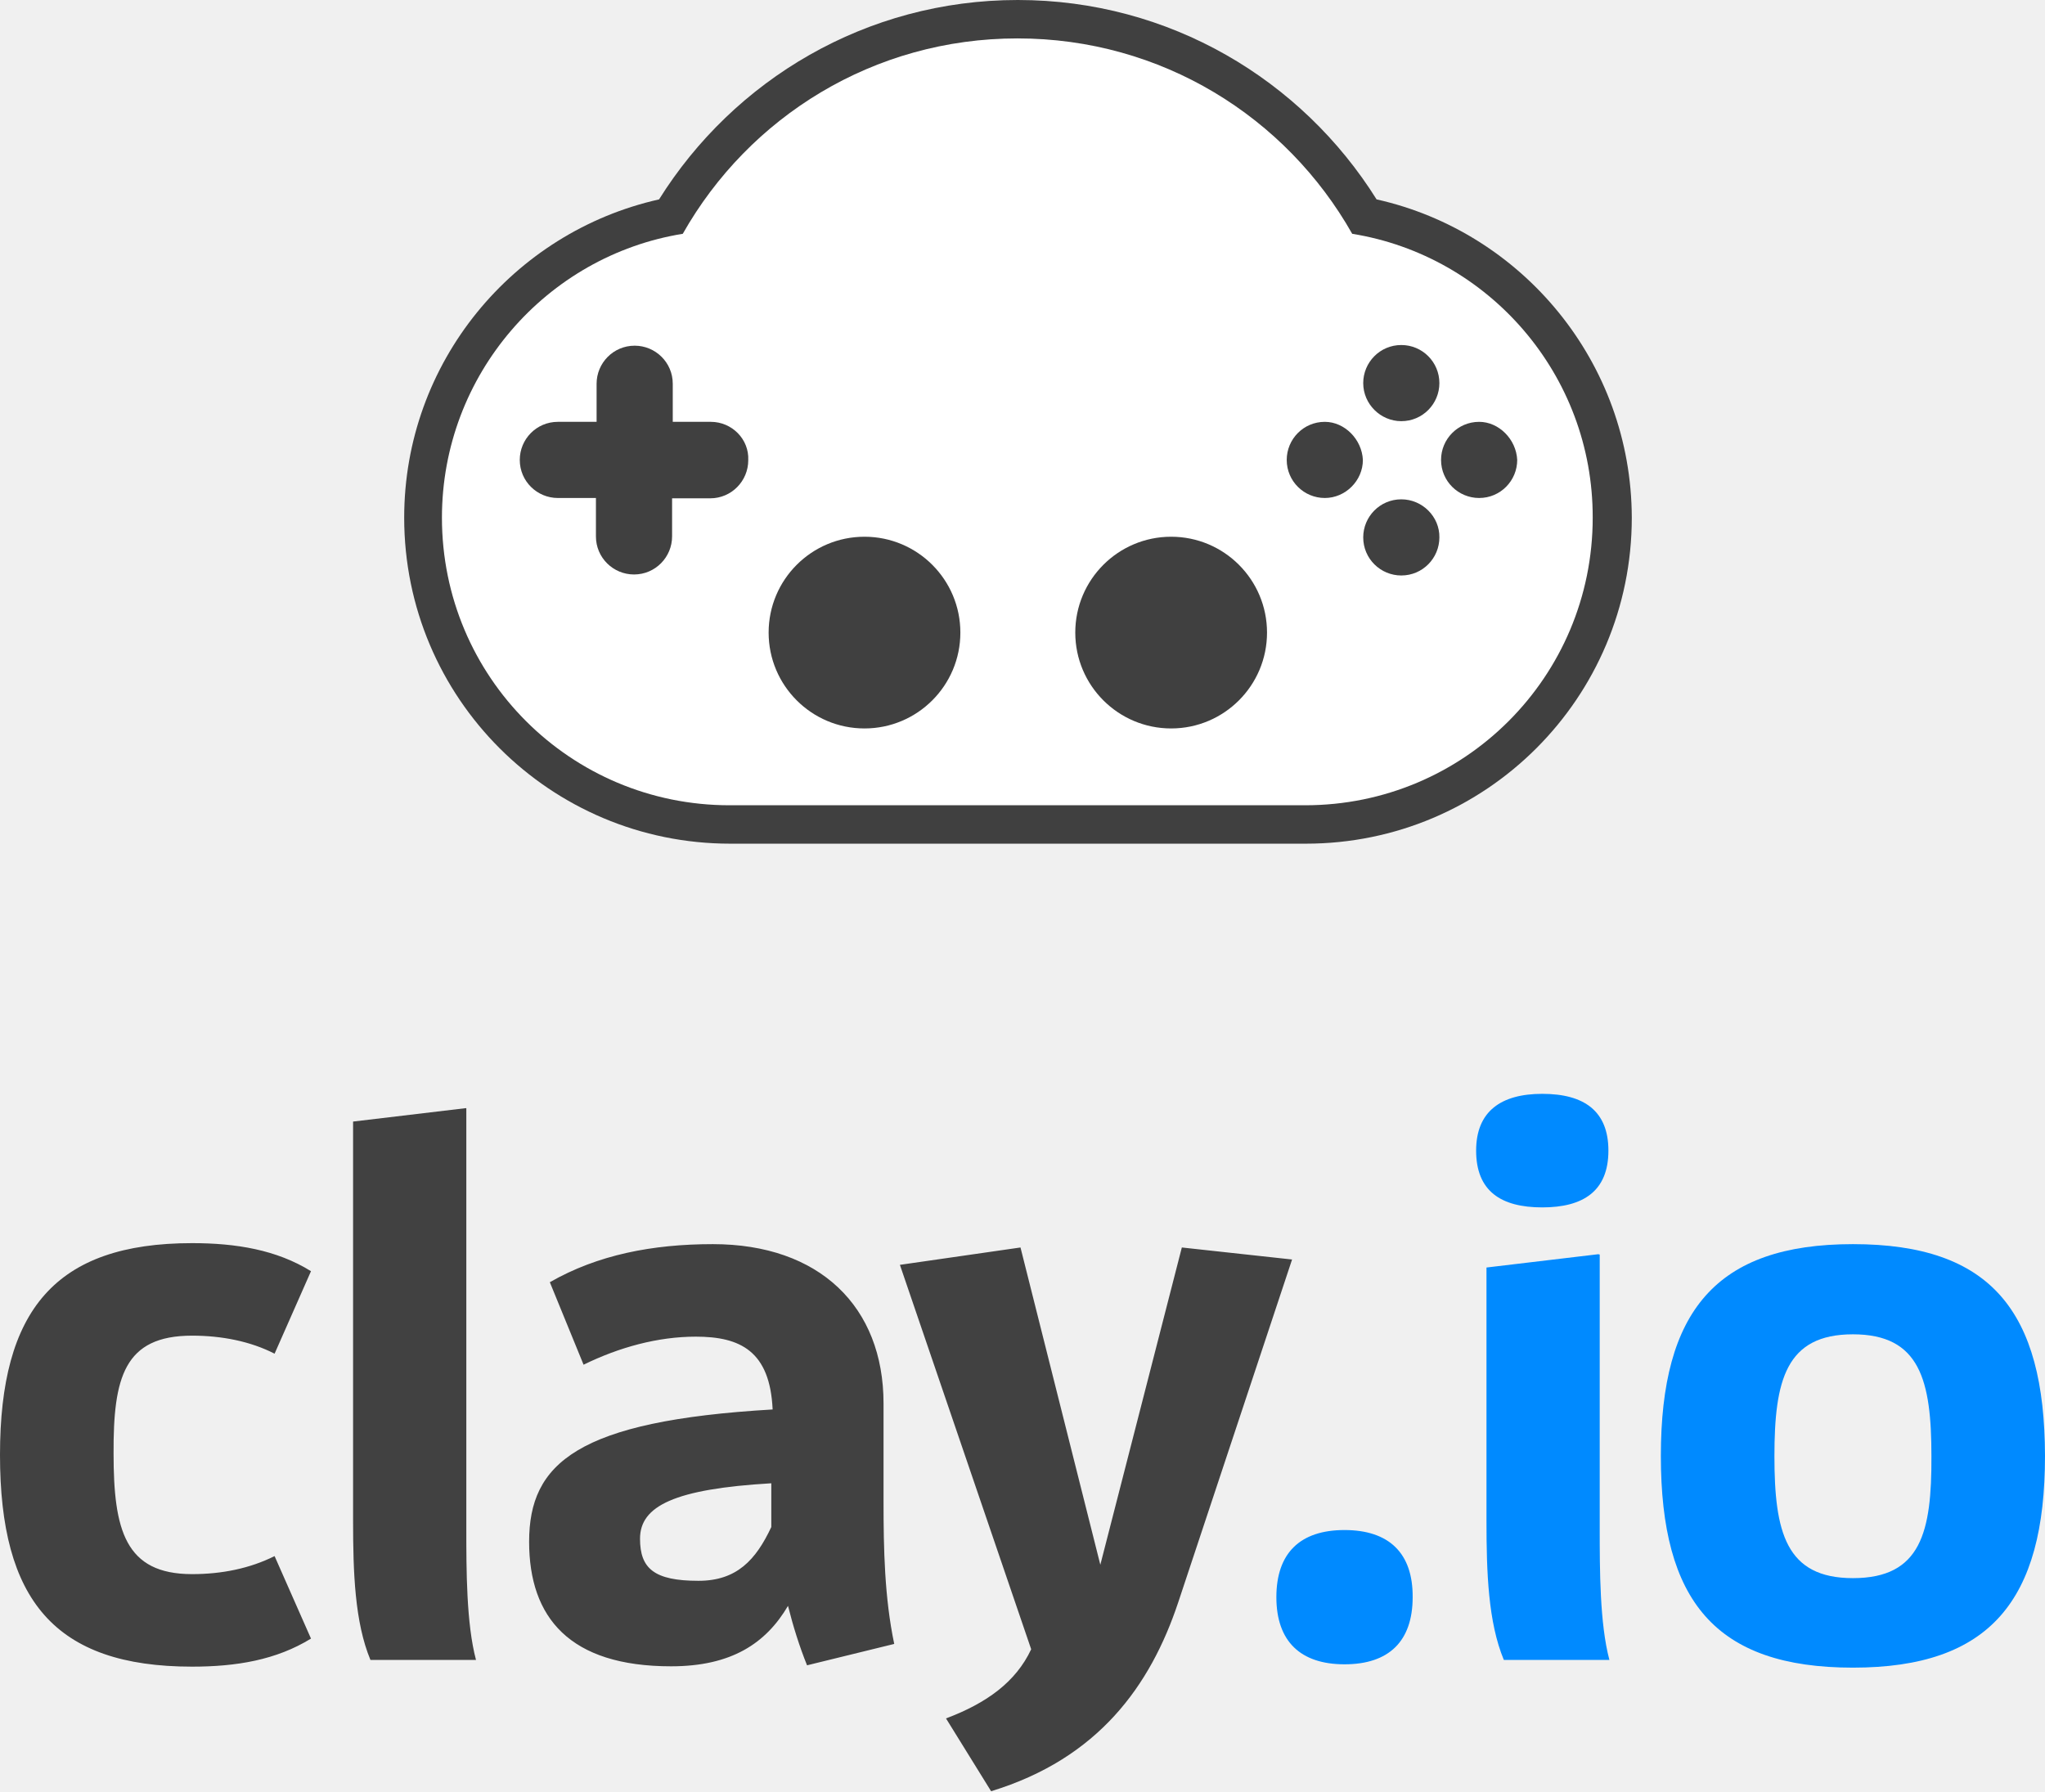
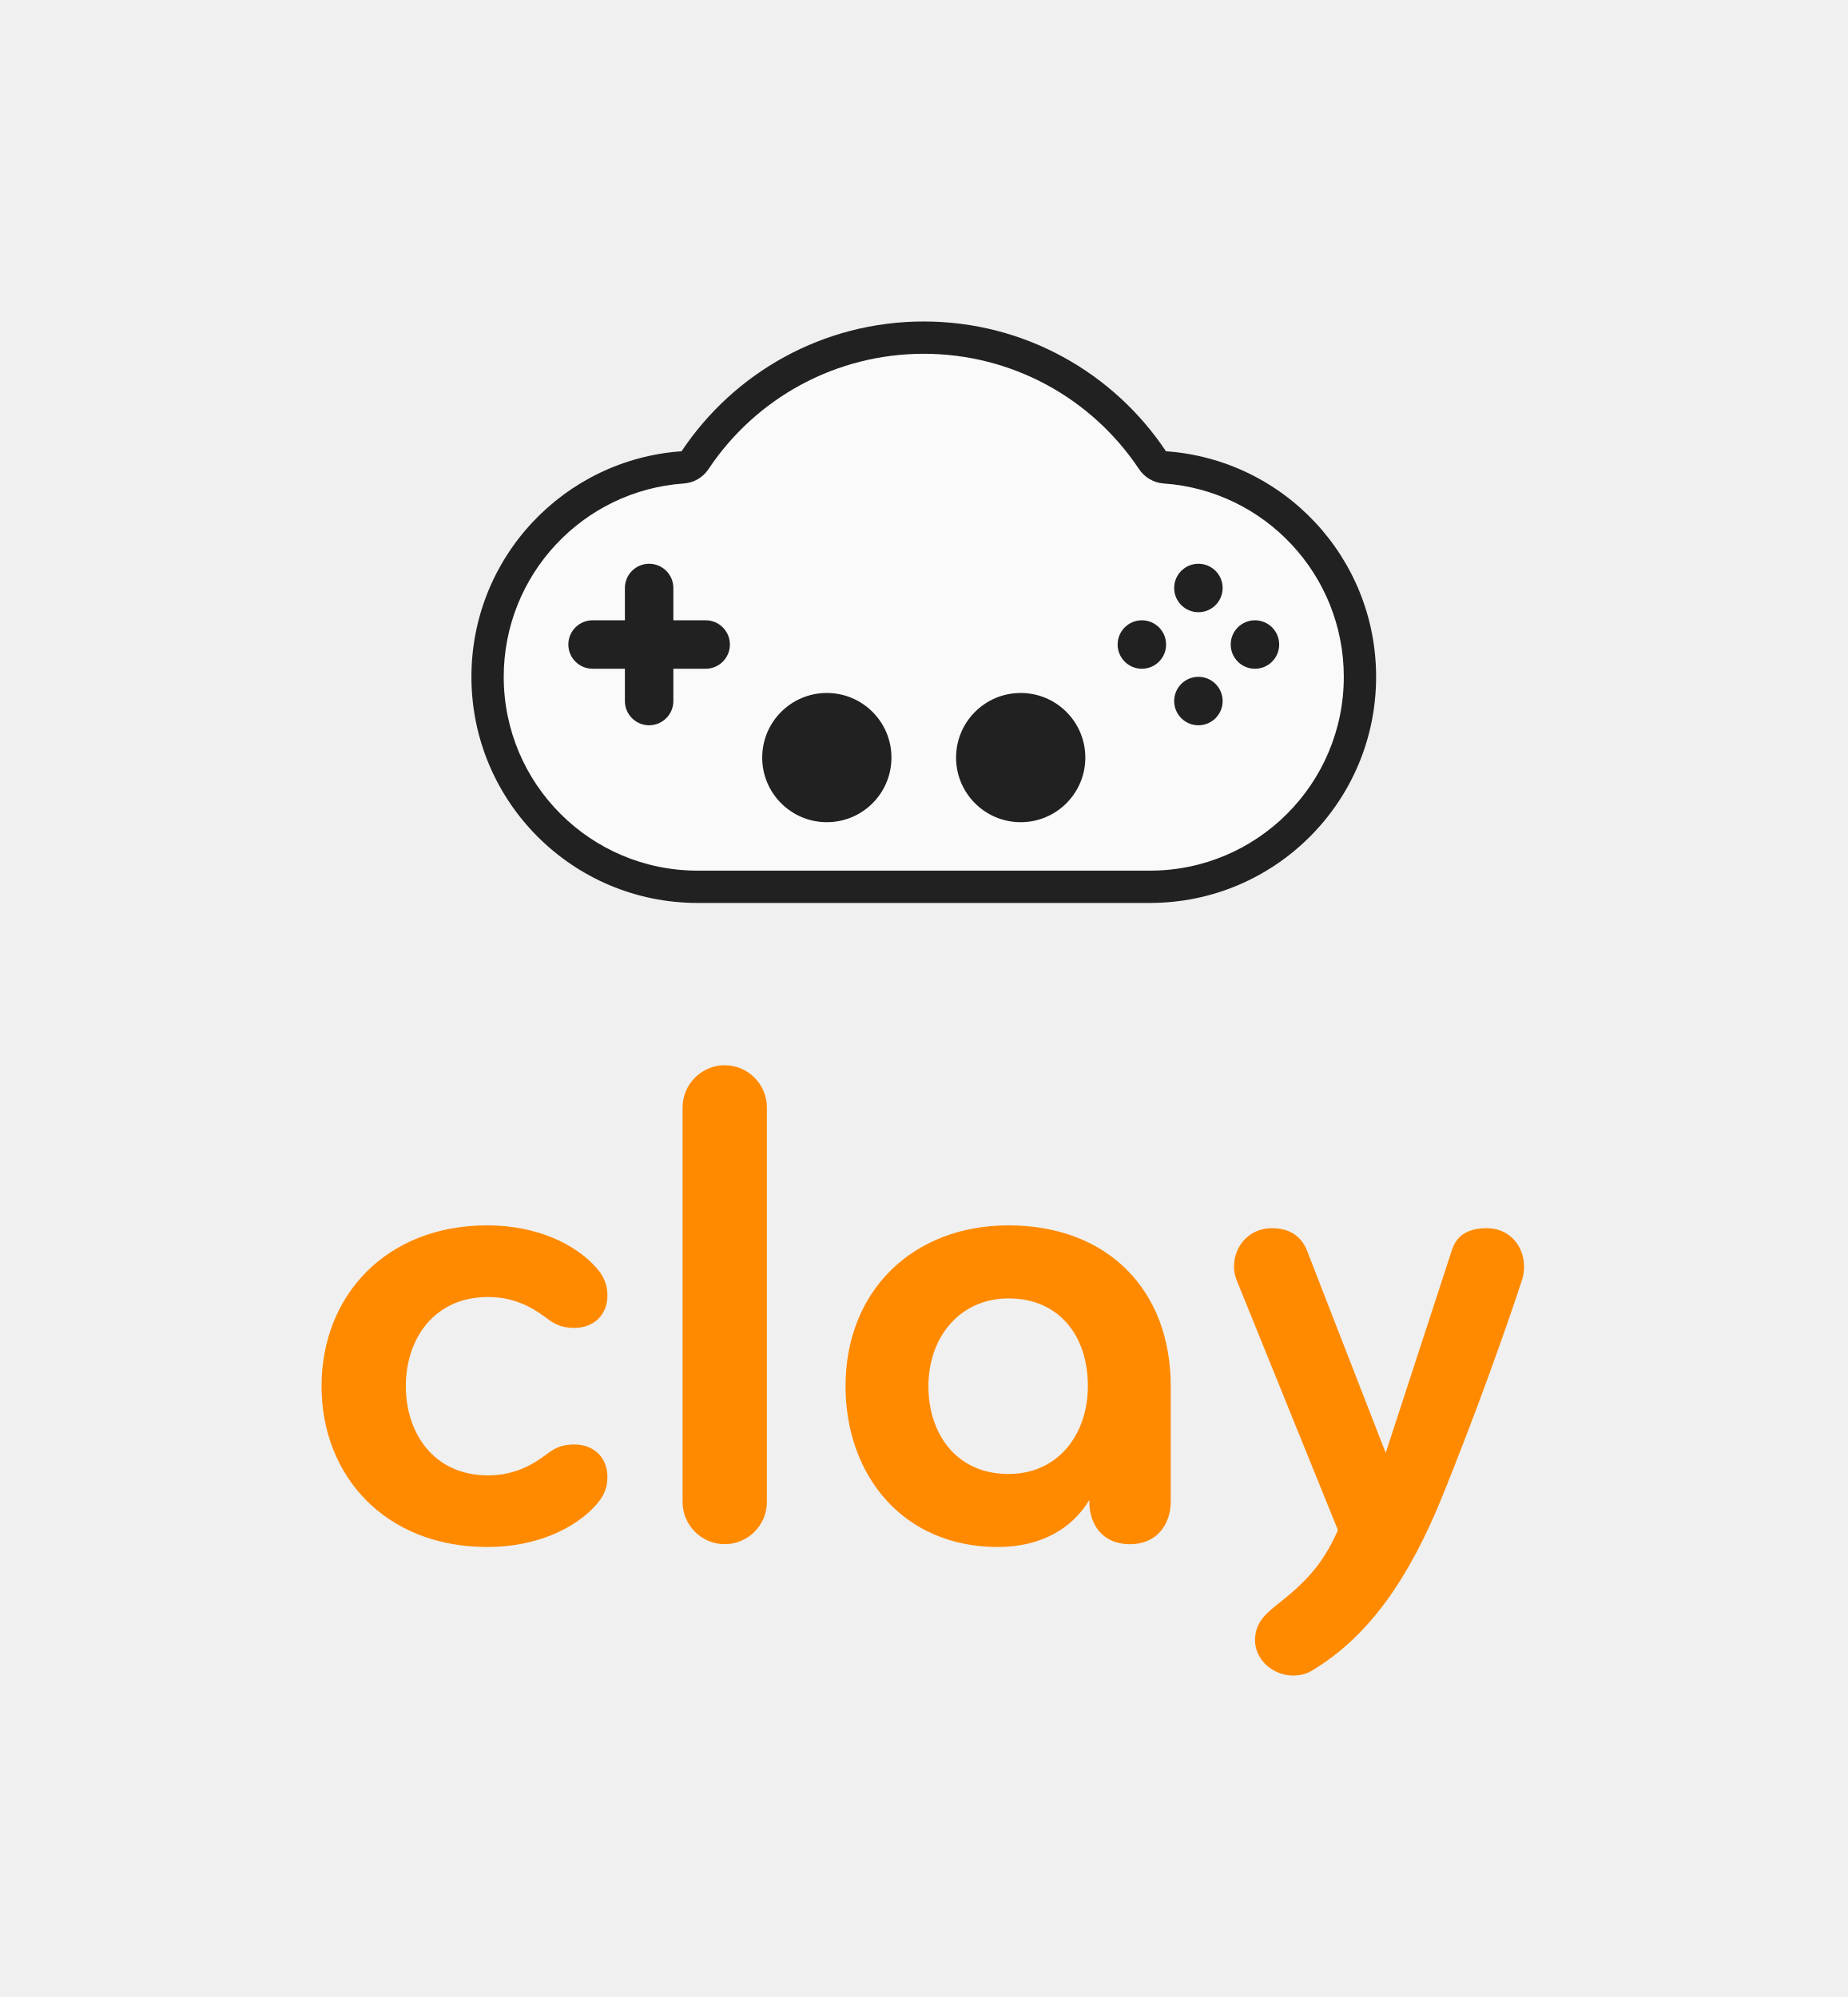
- <svg xmlns="http://www.w3.org/2000/svg" version="1.0" id="Layer_1" x="0px" y="0px" viewBox="18.6 269.4 612.2 536.3" enable-background="new 18.6 269.4 612.2 536.3" xml:space="preserve">
-   <g id="Rounded_Rectangle_1_3_" enable-background="new    ">
-     <g id="Rounded_Rectangle_1">
-       <g>
-         <path fill="#404040" d="M430.7,329.1c-22.4-35.8-62-59.7-107.4-59.7s-85,23.9-107.4,59.7c-43.7,9.8-76.3,48.8-76.3,95.3     c0,54,43.7,97.6,97.6,97.6h172.3c54,0,97.6-43.7,97.6-97.6C507,377.8,474.2,338.8,430.7,329.1z" />
-       </g>
-     </g>
-   </g>
-   <g id="Rounded_Rectangle_1_2_" enable-background="new    ">
-     <g id="Rounded_Rectangle_1_1_">
-       <g>
-         <path fill="#FFFFFF" d="M423.4,339.4c-19.8-35-57.1-58.5-100.2-58.5s-80.4,23.5-100.2,58.5c-40.8,6.6-72.1,42.2-72.1,85     c0,47.7,38.5,86.1,86.1,86.1h172.3c47.7,0,86.1-38.5,86.1-86.1C495.5,381.6,464.3,346,423.4,339.4z" />
-       </g>
-     </g>
-   </g>
-   <g id="Buttons_1_" enable-background="new    ">
-     <g id="Buttons">
-       <g>
-         <path fill="#404040" d="M438.1,372.7c-6.4,0-11.4,5.2-11.4,11.4c0,6.3,5.2,11.4,11.4,11.4c6.4,0,11.4-5.2,11.4-11.4     C449.5,377.8,444.4,372.7,438.1,372.7z M415.2,395.7c-6.4,0-11.4,5.2-11.4,11.4c0,6.4,5.2,11.4,11.4,11.4s11.4-5.2,11.4-11.4     C426.3,400.9,421.1,395.7,415.2,395.7z M461.4,395.7c-6.4,0-11.4,5.2-11.4,11.4c0,6.4,5.2,11.4,11.4,11.4     c6.4,0,11.4-5.2,11.4-11.4C472.5,400.9,467.3,395.7,461.4,395.7z M438.1,418.9c-6.4,0-11.4,5.2-11.4,11.4     c0,6.4,5.2,11.4,11.4,11.4c6.4,0,11.4-5.2,11.4-11.4C449.6,424.1,444.4,418.9,438.1,418.9z" />
-       </g>
-     </g>
-   </g>
-   <g id="Left_1_" enable-background="new    ">
-     <g id="Left">
-       <g>
-         <circle fill="#404040" cx="277.4" cy="458.8" r="28.7" />
-       </g>
-     </g>
-   </g>
-   <g id="Right_1_" enable-background="new    ">
-     <g id="Right">
-       <g>
-         <circle fill="#404040" cx="369.2" cy="458.8" r="28.7" />
-       </g>
-     </g>
-   </g>
-   <g id="D-Pad_1_" enable-background="new    ">
-     <g id="D-Pad">
-       <g>
-         <path fill="#404040" d="M231.4,395.7h-11.4v-11.4c0-6.4-5.2-11.4-11.4-11.4c-6.4,0-11.4,5.2-11.4,11.4v11.4h-11.6     c-6.4,0-11.4,5.2-11.4,11.4c0,6.4,5.2,11.4,11.4,11.4h11.4V430c0,6.4,5.2,11.4,11.4,11.4c6.4,0,11.4-5.2,11.4-11.4v-11.4h11.4     c6.4,0,11.4-5.2,11.4-11.4C242.9,400.9,237.7,395.7,231.4,395.7z" />
-       </g>
-     </g>
-   </g>
-   <g id="clay_1_" enable-background="new    ">
-     <g id="clay">
-       <g>
-         <path fill="#414141" d="M76.1,669.3c8.9,0,17.5,1.7,24.7,5.4l10.9-24.7c-10.3-6.4-22.4-8.4-35.6-8.4c-41,0-57.5,20.1-57.5,63.4     c0,43.4,16.3,63.4,57.5,63.4c13.3,0,25.2-2,35.6-8.4l-10.9-24.7c-7.4,3.7-15.8,5.4-24.7,5.4c-20.1,0-23.5-13.3-23.5-36.1     C52.5,681.9,55.7,669.3,76.1,669.3z M157.9,601.2l-33.6,4v119.5c0,15.5,0.5,30.4,5.2,41.7h31.6c-2.9-10.9-2.9-27-2.9-39.3V601.2     H157.9z M283.1,689.6c0-29-19.2-47.7-51.1-47.7c-18.1,0-34.5,3.2-48.8,11.4l10.1,24.7c10.6-5.2,22.2-8.4,33.6-8.4     c13.3,0,22.2,4.3,23,21.8c-58.5,3.4-72.9,16.1-72.9,39.6c0,22.7,12.1,37.3,42.5,37.3c18.1,0,28.4-6.9,35-18.1     c1.5,6,3.4,12.1,5.7,17.8l26.1-6.4c-2.9-13.8-3.2-28.4-3.2-42.5V689.6L283.1,689.6z M249.5,726.6c-4.6,9.8-10.3,16.1-21.8,16.1     c-13.3,0-17.5-3.7-17.5-12.6c0-9.8,10.3-14.9,39.3-16.6V726.6z M372.4,642.9l-24.4,95l-23.9-95l-36.1,5.2l39.3,115.1     c-4.6,9.8-13.3,16.1-25.5,20.7l13.5,21.8c32.1-9.8,47.7-31.6,56-56.5l34.1-102.7L372.4,642.9z" />
-       </g>
-     </g>
-   </g>
-   <g id="_x2E_io_1_" enable-background="new    ">
-     <g id="_x2E_io">
-       <g>
-         <path fill="#008AFF" d="M421.1,727.5c-13.3,0-20.4,6.9-20.4,20.1s7.2,20.1,20.4,20.1c13.3,0,20.4-6.9,20.4-20.1     C441.6,734.4,434.4,727.5,421.1,727.5z M497.2,644.9l-33.6,4v75.8c0,15.5,0.5,30.4,5.2,41.7h31.6c-2.9-10.9-2.9-27-2.9-39.3V645     h-0.3V644.9z M480.3,596.9c-12.3,0-19.8,5.2-19.8,17c0,12.1,7.4,17,19.8,17c12.3,0,19.8-4.9,19.8-17     C500.1,602.1,492.9,596.9,480.3,596.9z M573.3,641.9c-41,0-57.5,20.1-57.5,63.4c0,43.4,16.3,63.4,57.5,63.4     c41,0,57.5-20.1,57.5-63.4C630.7,662.1,614.7,641.9,573.3,641.9z M573.3,741.9c-20.1,0-23.5-13.8-23.5-36.5s3.4-36.5,23.5-36.5     s23.5,13.8,23.5,36.5C596.9,728.1,593.7,741.9,573.3,741.9z" />
+ <svg xmlns="http://www.w3.org/2000/svg" width="678px" height="733px" viewBox="0 0 678 733" version="1.1">
+   <defs />
+   <g id="Combined" stroke="none" stroke-width="1" fill="none" fill-rule="evenodd">
+     <g id="combo_vert_orange">
+       <path d="M178.833,449.771 C141.457,449.771 118,475.806 118,508.8 C118,541.794 141.457,567.829 178.833,567.829 C197.135,567.829 211.054,560.869 218.529,552.62 C221.365,549.527 222.911,546.434 222.911,542.052 C222.911,535.092 218.014,530.194 210.796,530.194 C206.672,530.194 204.094,531.226 201.259,533.288 C197.135,536.381 190.175,541.536 179.091,541.536 C159.243,541.536 148.932,526.07 148.932,508.8 C148.932,491.529 159.243,476.063 179.091,476.063 C190.175,476.063 197.135,481.219 201.259,484.312 C204.094,486.374 206.672,487.405 210.796,487.405 C218.014,487.405 222.911,482.507 222.911,475.548 C222.911,471.166 221.365,468.072 218.529,464.979 C211.054,456.731 197.135,449.771 178.833,449.771 L178.833,449.771 Z M250.493,551.331 C250.493,559.838 257.452,566.797 265.959,566.797 C274.465,566.797 281.425,559.838 281.425,551.331 L281.425,406.466 C281.425,397.96 274.465,391 265.959,391 C257.452,391 250.493,397.96 250.493,406.466 L250.493,551.331 Z M429.641,508.8 C429.641,473.486 406.442,449.771 370.097,449.771 C335.298,449.771 310.295,473.486 310.295,508.8 C310.295,541.278 331.174,567.829 366.23,567.829 C382.47,567.829 393.811,560.611 399.74,550.558 L399.74,551.074 C399.74,559.322 404.38,566.797 414.69,566.797 C424.743,566.797 429.641,559.322 429.641,551.074 L429.641,508.8 Z M399.224,508.8 C399.224,526.07 388.656,541.021 370.097,541.021 C350.764,541.021 340.711,526.07 340.711,508.8 C340.711,490.756 352.311,476.579 370.097,476.579 C388.398,476.579 399.224,489.983 399.224,508.8 L399.224,508.8 Z M529.397,549.012 C541.254,519.626 551.823,490.241 558.267,470.65 C558.783,469.361 559.298,467.041 559.298,464.979 C559.298,457.246 553.885,450.802 545.636,450.802 C538.161,450.802 534.295,453.895 532.748,459.051 L508.518,533.288 L479.648,459.051 C477.586,453.895 473.461,450.802 466.759,450.802 C458.511,450.802 452.84,457.246 452.84,464.979 C452.84,467.041 453.356,468.846 454.129,470.65 L490.99,561.642 C485.319,574.53 478.875,580.975 468.048,589.481 C463.151,593.348 460.573,596.699 460.573,602.112 C460.573,609.071 467.017,615 474.493,615 C477.07,615 479.39,614.484 481.452,613.196 C502.589,600.565 517.282,578.913 529.397,549.012 L529.397,549.012 Z" id="clay" fill="#FF8A00" />
+       <g id="Logo" transform="translate(173, 118)">
+         <path d="M77.119,47.634 C34.021,50.651 0,86.567 0,130.429 C0,176.265 37.161,213.429 83.001,213.429 L248.999,213.429 C294.842,213.429 332,176.268 332,130.429 C332,86.569 297.976,50.652 254.881,47.634 C235.756,18.92 203.088,0 166,0 C128.912,0 96.244,18.92 77.119,47.634 Z" id="Cloud" fill="#FAFAFA" />
+         <path d="M77.947,59.462 L77.947,59.462 C40.839,62.06 11.857,93.016 11.857,130.429 C11.857,169.726 43.706,201.571 83.001,201.571 L248.999,201.571 C288.292,201.571 320.143,169.721 320.143,130.429 C320.143,93.01 291.163,62.06 254.053,59.462 C250.388,59.205 247.049,57.264 245.013,54.207 C227.523,27.947 198.137,11.857 166,11.857 C133.863,11.857 104.477,27.947 86.987,54.207 C84.951,57.264 81.612,59.205 77.947,59.462 L77.947,59.462 Z M77.119,47.634 L77.119,47.634 L77.119,47.634 C96.244,18.92 128.912,0 166,0 C203.088,0 235.756,18.92 254.881,47.634 C297.976,50.65 332,86.557 332,130.429 C332,176.268 294.842,213.429 248.999,213.429 L83.001,213.429 C37.161,213.429 0,176.278 0,130.429 C0,86.567 34.021,50.651 77.119,47.634 L77.119,47.634 Z" id="Outline" fill="#212121" />
+         <path d="M56.321,109.679 L44.463,109.679 C39.553,109.679 35.571,113.66 35.571,118.571 C35.571,123.473 39.552,127.464 44.463,127.464 L56.321,127.464 L56.321,139.323 C56.321,144.232 60.303,148.214 65.214,148.214 C70.116,148.214 74.107,144.233 74.107,139.323 L74.107,127.464 L85.965,127.464 C90.875,127.464 94.857,123.483 94.857,118.571 C94.857,113.67 90.876,109.679 85.965,109.679 L74.107,109.679 L74.107,97.82 C74.107,92.911 70.126,88.929 65.214,88.929 C60.313,88.929 56.321,92.91 56.321,97.82 L56.321,109.679 Z" id="Dpad" fill="#212121" />
+         <path d="M130.429,183.786 C143.526,183.786 154.143,173.168 154.143,160.071 C154.143,146.974 143.526,136.357 130.429,136.357 C117.332,136.357 106.714,146.974 106.714,160.071 C106.714,173.168 117.332,183.786 130.429,183.786 Z M201.571,183.786 C214.668,183.786 225.286,173.168 225.286,160.071 C225.286,146.974 214.668,136.357 201.571,136.357 C188.474,136.357 177.857,146.974 177.857,160.071 C177.857,173.168 188.474,183.786 201.571,183.786 Z" id="Joysticks" fill="#212121" />
+         <path d="M246.036,127.464 C250.947,127.464 254.929,123.483 254.929,118.571 C254.929,113.66 250.947,109.679 246.036,109.679 C241.124,109.679 237.143,113.66 237.143,118.571 C237.143,123.483 241.124,127.464 246.036,127.464 Z M266.786,106.714 C271.697,106.714 275.679,102.733 275.679,97.821 C275.679,92.91 271.697,88.929 266.786,88.929 C261.874,88.929 257.893,92.91 257.893,97.821 C257.893,102.733 261.874,106.714 266.786,106.714 Z M287.536,127.464 C292.447,127.464 296.429,123.483 296.429,118.571 C296.429,113.66 292.447,109.679 287.536,109.679 C282.624,109.679 278.643,113.66 278.643,118.571 C278.643,123.483 282.624,127.464 287.536,127.464 Z M266.786,148.214 C271.697,148.214 275.679,144.233 275.679,139.321 C275.679,134.41 271.697,130.429 266.786,130.429 C261.874,130.429 257.893,134.41 257.893,139.321 C257.893,144.233 261.874,148.214 266.786,148.214 Z" id="Buttons" fill="#212121" />
      </g>
    </g>
  </g>
</svg>
